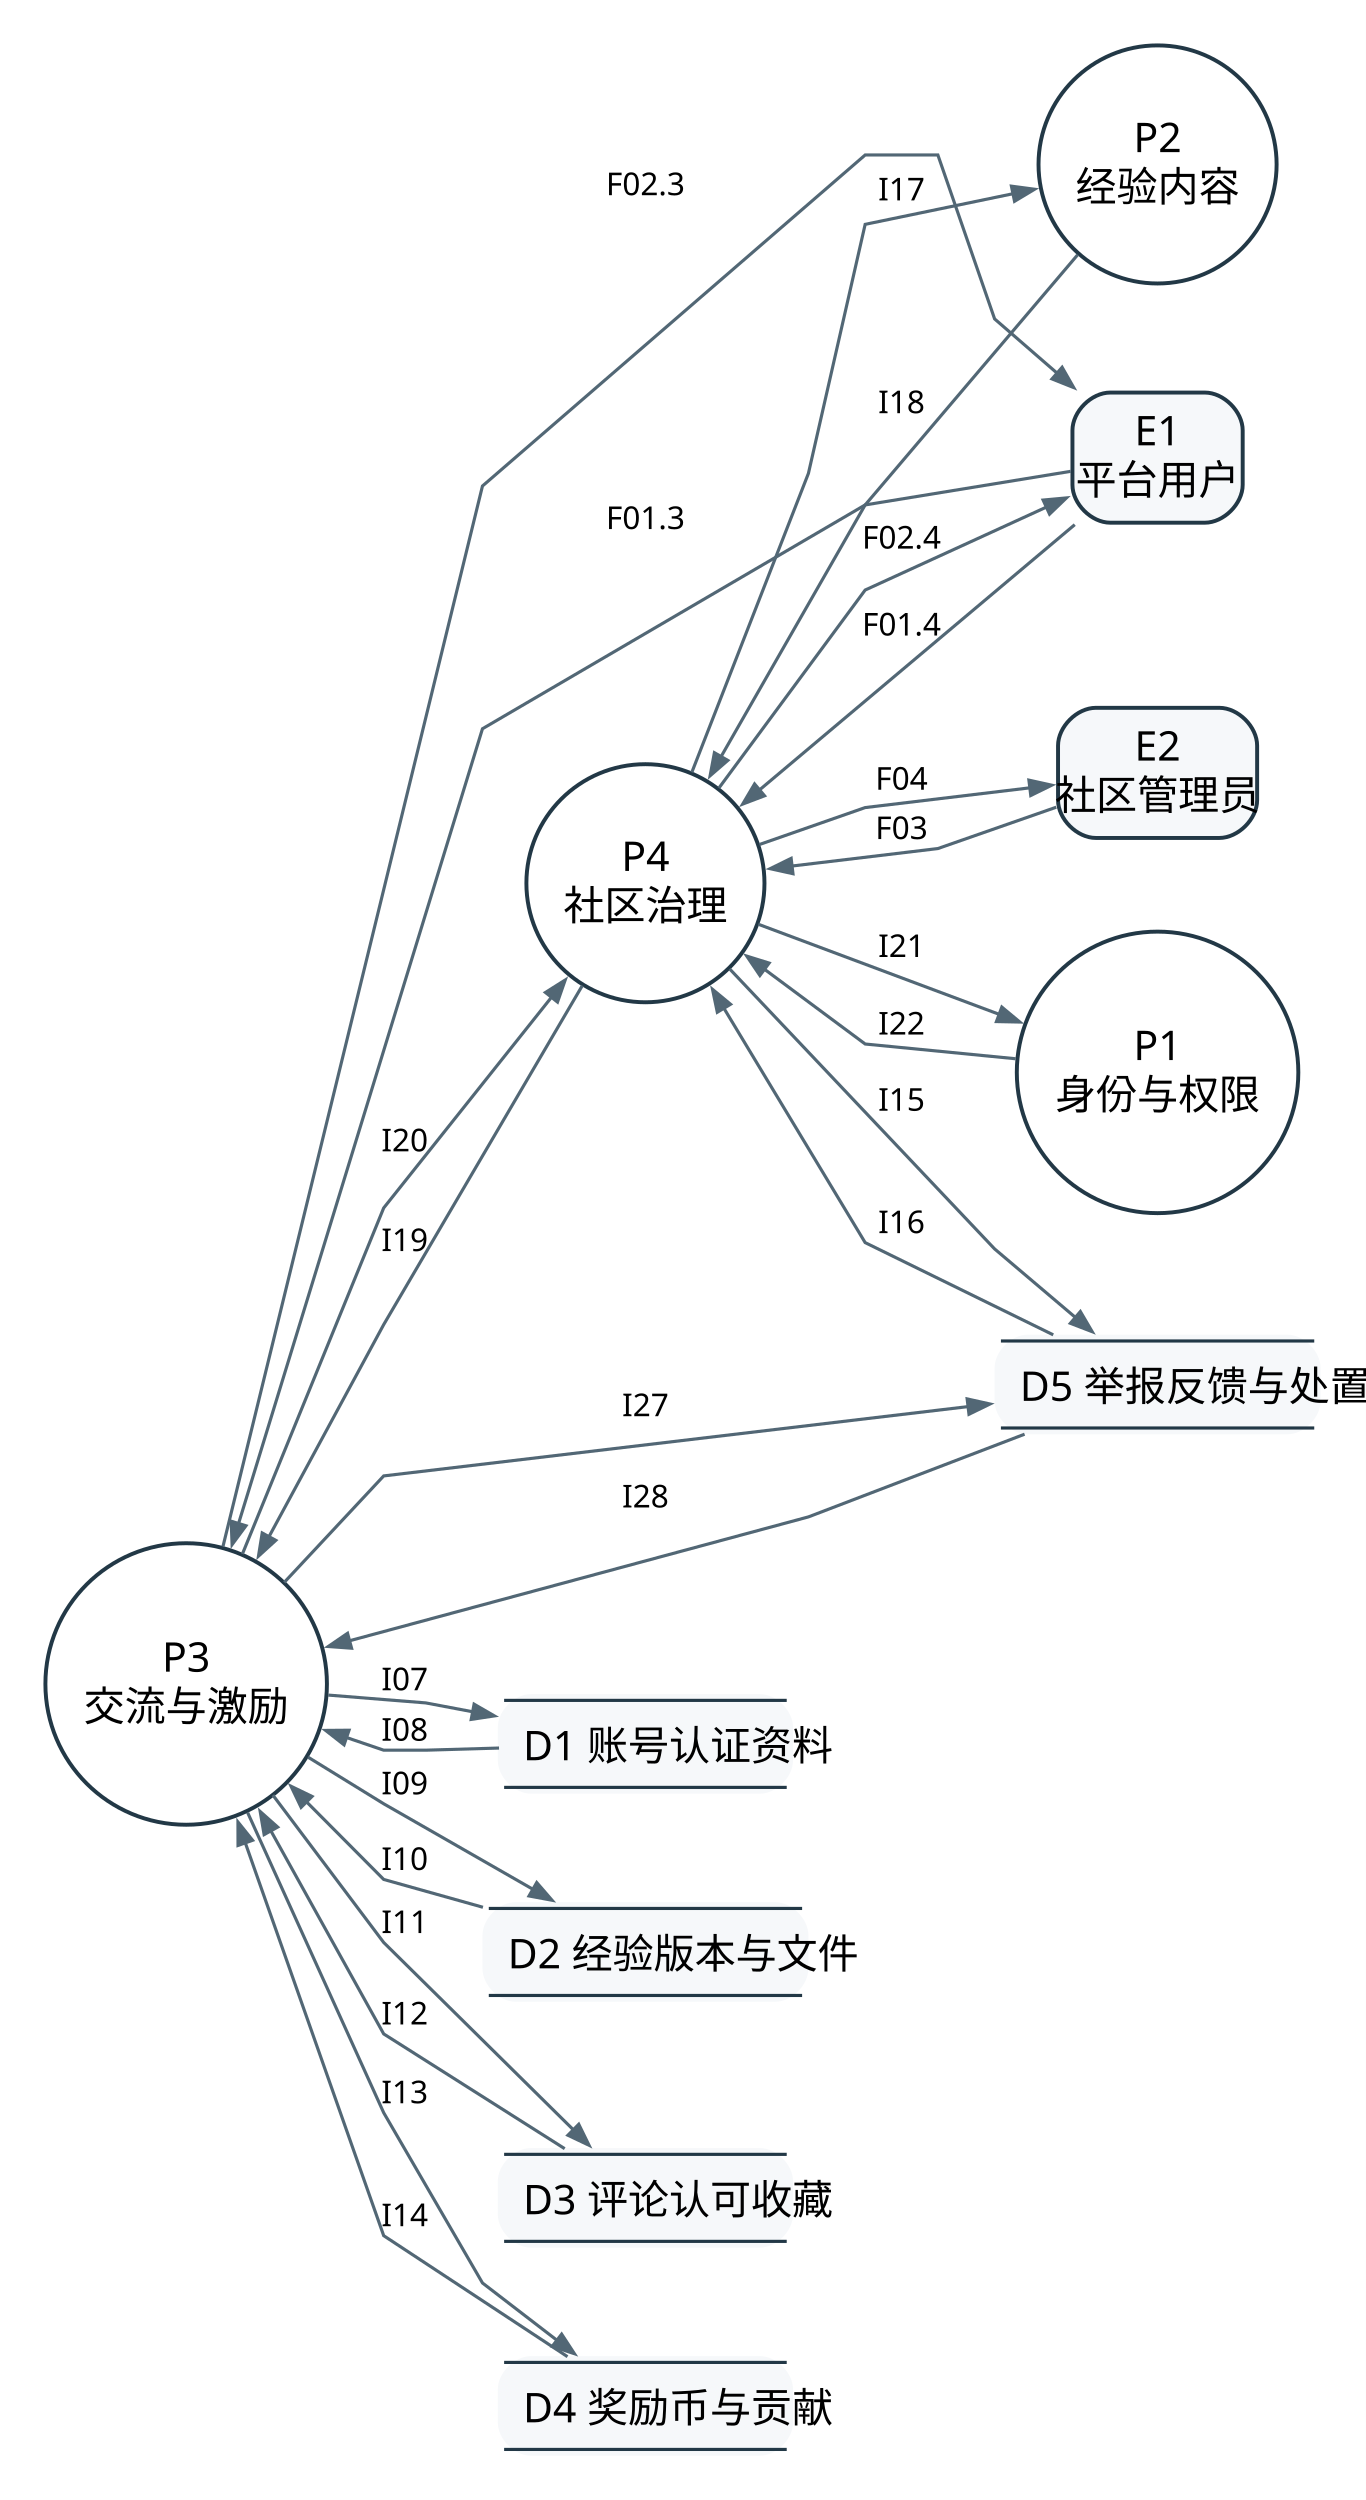
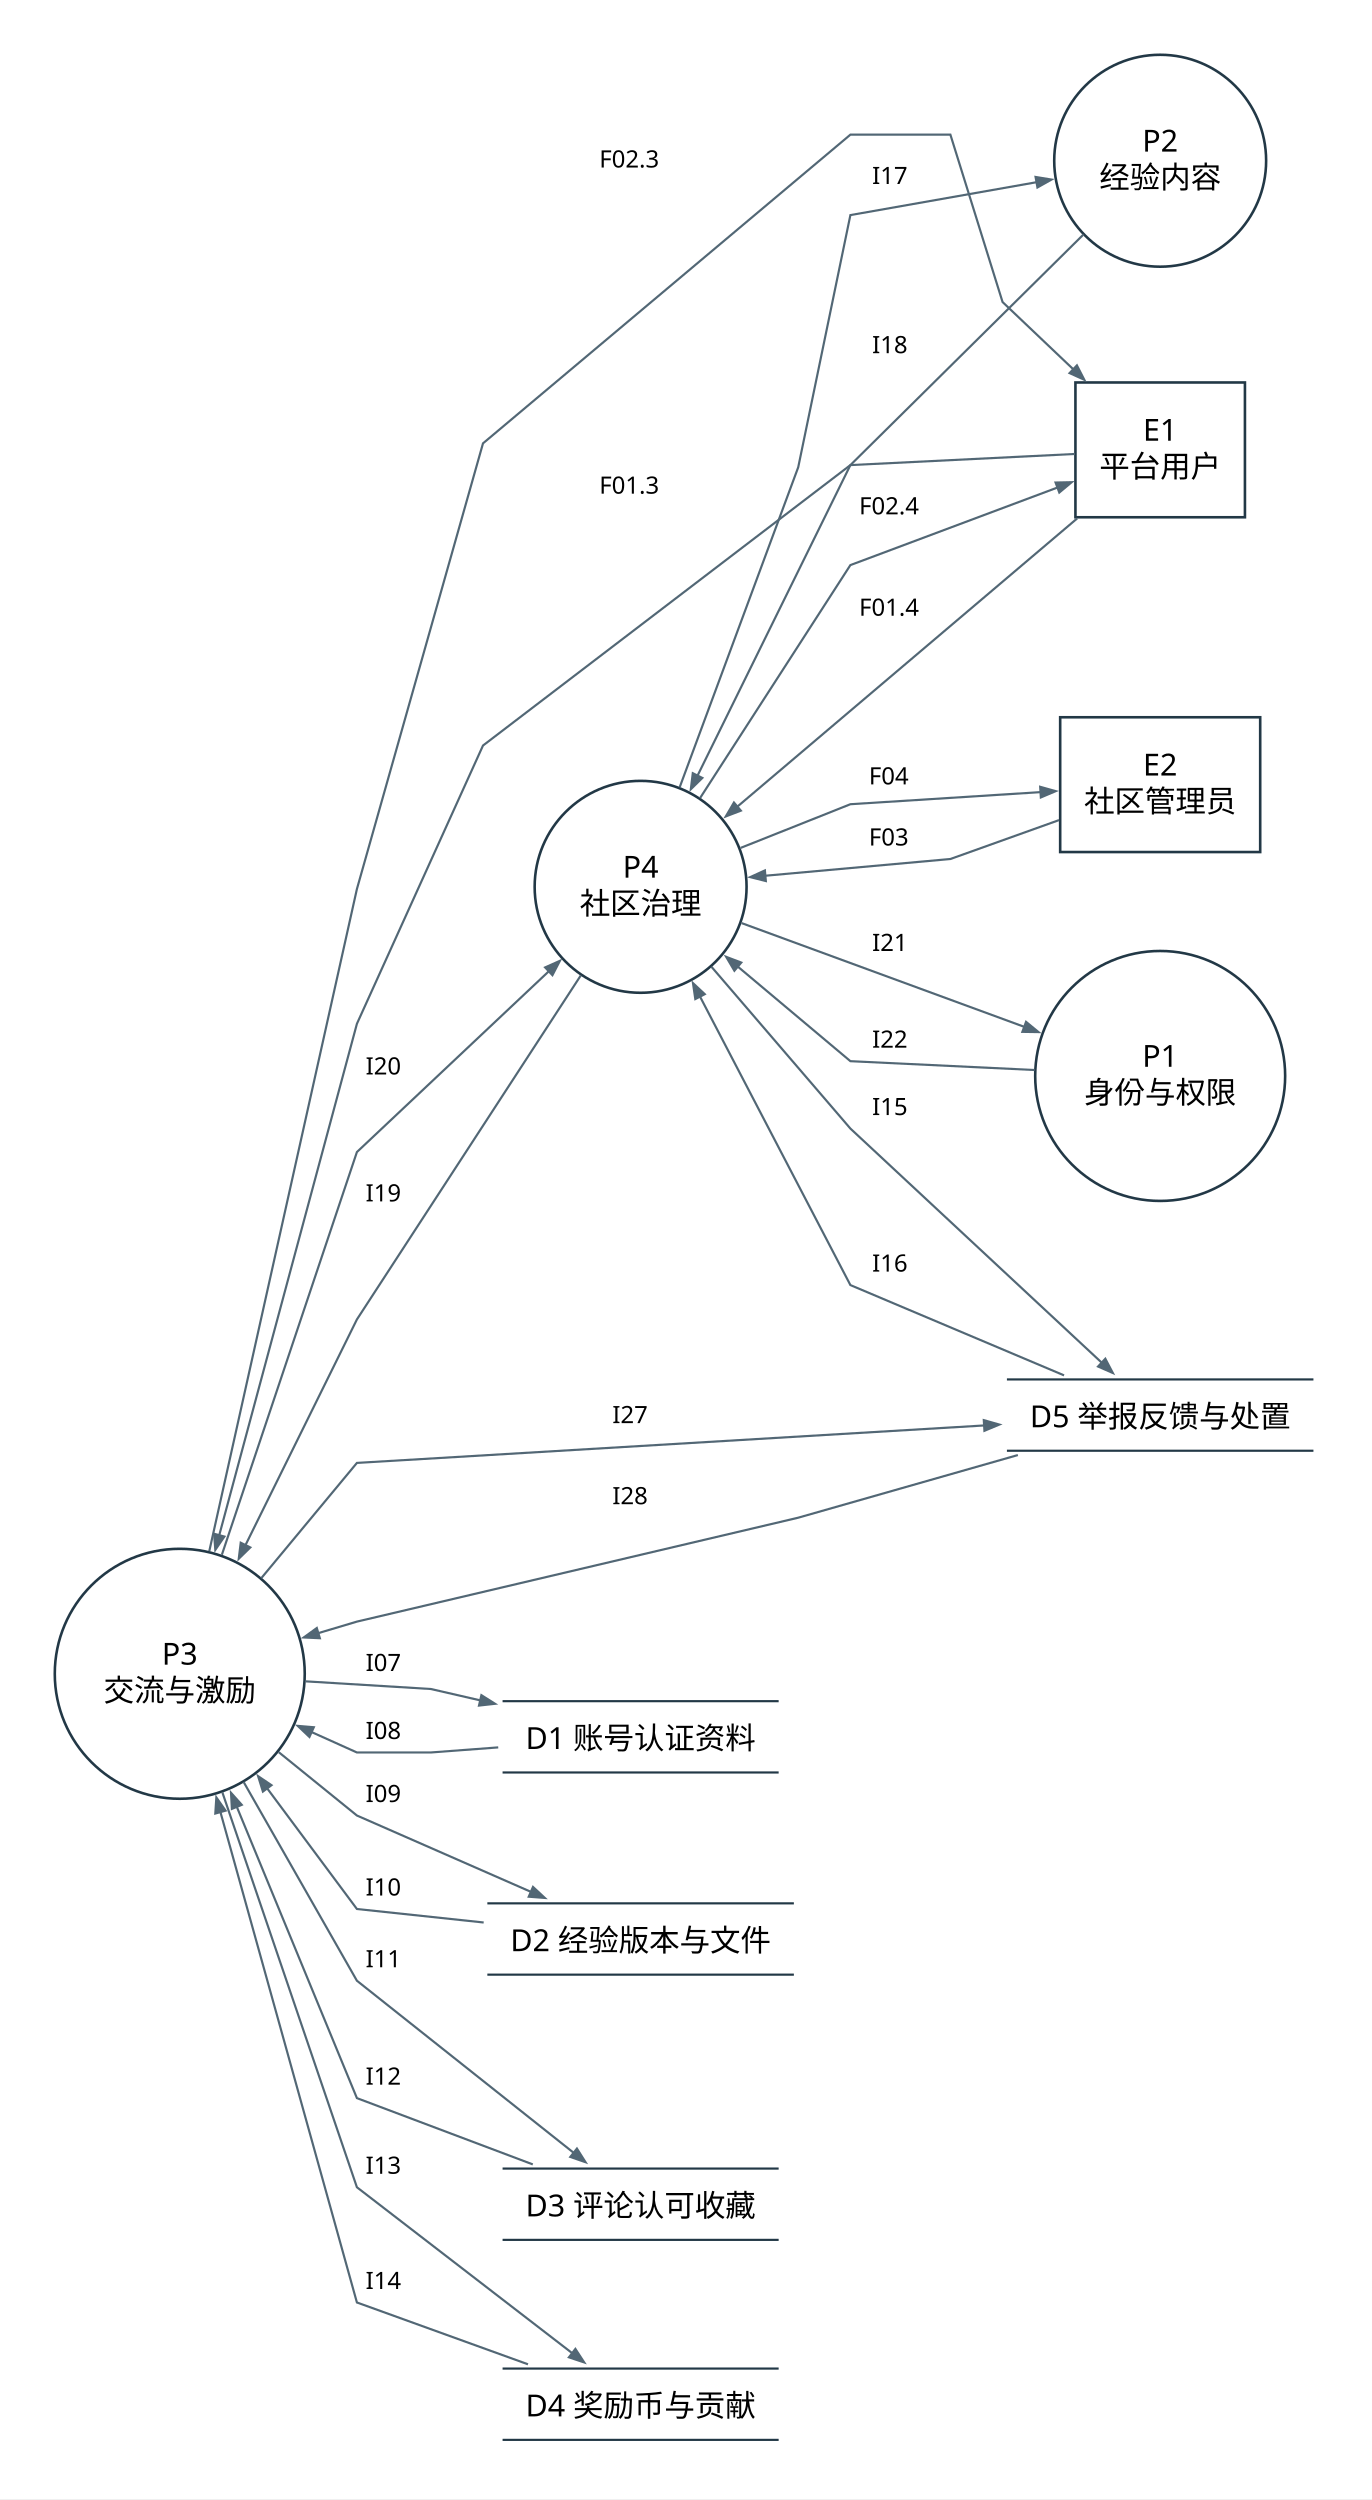
- <svg xmlns="http://www.w3.org/2000/svg" width="433pt" height="793pt" viewBox="0.00 0.00 433.00 793.00">
-   <g id="graph0" class="graph" transform="scale(1 1) rotate(0) translate(14.4 778.96)">
-     <polygon fill="white" stroke="none" points="-14.4,14.4 -14.4,-778.96 418.88,-778.96 418.88,14.4 -14.4,14.4" />
+ <svg xmlns="http://www.w3.org/2000/svg" width="631pt" height="1150pt" viewBox="0.00 0.00 631.00 1150.00">
+   <g id="graph0" class="graph" transform="scale(1 1) rotate(0) translate(25.2 1124.34)">
+     <polygon fill="white" stroke="none" points="-25.2,25.2 -25.2,-1124.34 606.18,-1124.34 606.18,25.2 -25.2,25.2" />
    <g id="node1" class="node">
-       <ellipse fill="white" stroke="#223846" stroke-width="1.25" cx="44.65" cy="-244.8" rx="44.65" ry="44.65" />
-       <text xml:space="preserve" text-anchor="middle" x="44.65" y="-248.7" font-family="Microsoft YaHei" font-size="13.00">P3</text>
-       <text xml:space="preserve" text-anchor="middle" x="44.65" y="-233.1" font-family="Microsoft YaHei" font-size="13.00">交流与激励</text>
+       <ellipse fill="white" stroke="#223846" stroke-width="1.2" cx="57.49" cy="-354.4" rx="57.49" ry="57.49" />
+       <text xml:space="preserve" text-anchor="middle" x="57.49" y="-358.6" font-family="Microsoft YaHei" font-size="14.00">P3</text>
+       <text xml:space="preserve" text-anchor="middle" x="57.49" y="-341.8" font-family="Microsoft YaHei" font-size="14.00">交流与激励</text>
    </g>
    <g id="node2" class="node">
-       <ellipse fill="white" stroke="#223846" stroke-width="1.25" cx="190.33" cy="-498.8" rx="37.76" ry="37.76" />
-       <text xml:space="preserve" text-anchor="middle" x="190.33" y="-502.7" font-family="Microsoft YaHei" font-size="13.00">P4</text>
-       <text xml:space="preserve" text-anchor="middle" x="190.33" y="-487.1" font-family="Microsoft YaHei" font-size="13.00">社区治理</text>
+       <ellipse fill="white" stroke="#223846" stroke-width="1.2" cx="269.48" cy="-716.4" rx="48.74" ry="48.74" />
+       <text xml:space="preserve" text-anchor="middle" x="269.48" y="-720.6" font-family="Microsoft YaHei" font-size="14.00">P4</text>
+       <text xml:space="preserve" text-anchor="middle" x="269.48" y="-703.8" font-family="Microsoft YaHei" font-size="14.00">社区治理</text>
    </g>
    <g id="edge20" class="edge">
-       <path fill="none" stroke="#526775" d="M62.5,-286.06C80.76,-330.77 107.31,-395.8 107.31,-395.8 107.31,-395.8 136.94,-433.01 160.58,-462.7" />
-       <polygon fill="#526775" stroke="#526775" points="158.61,-464.15 164.88,-468.1 162.44,-461.1 158.61,-464.15" />
-       <text xml:space="preserve" text-anchor="middle" x="113.97" y="-413.75" font-family="Microsoft YaHei" font-size="10.00">I20</text>
+       <path fill="none" stroke="#526775" d="M76.86,-409.16C100.61,-479.99 138.98,-594.4 138.98,-594.4 138.98,-594.4 189.53,-642.02 227.47,-677.76" />
+       <polygon fill="#526775" stroke="#526775" points="225.56,-679.33 232.34,-682.35 228.92,-675.76 225.56,-679.33" />
+       <text xml:space="preserve" text-anchor="start" x="142.98" y="-630.08" font-family="Microsoft YaHei" font-size="11.00">I20</text>
    </g>
    <g id="node3" class="node">
-       <path fill="#f6f8fa" stroke="#223846" stroke-width="1.25" d="M367.78,-654.44C367.78,-654.44 337.78,-654.44 337.78,-654.44 331.78,-654.44 325.78,-648.44 325.78,-642.44 325.78,-642.44 325.78,-625.16 325.78,-625.16 325.78,-619.16 331.78,-613.16 337.78,-613.16 337.78,-613.16 367.78,-613.16 367.78,-613.16 373.78,-613.16 379.78,-619.16 379.78,-625.16 379.78,-625.16 379.78,-642.44 379.78,-642.44 379.78,-648.44 373.78,-654.44 367.78,-654.44" />
-       <text xml:space="preserve" text-anchor="middle" x="352.78" y="-637.7" font-family="Microsoft YaHei" font-size="13.00">E1</text>
-       <text xml:space="preserve" text-anchor="middle" x="352.78" y="-622.1" font-family="Microsoft YaHei" font-size="13.00">平台用户</text>
+       <polygon fill="white" stroke="#223846" stroke-width="1.2" points="547.47,-948.4 469.5,-948.4 469.5,-886.4 547.47,-886.4 547.47,-948.4" />
+       <text xml:space="preserve" text-anchor="middle" x="508.48" y="-921.6" font-family="Microsoft YaHei" font-size="14.00">E1</text>
+       <text xml:space="preserve" text-anchor="middle" x="508.48" y="-904.8" font-family="Microsoft YaHei" font-size="14.00">平台用户</text>
    </g>
    <g id="edge2" class="edge">
-       <path fill="none" stroke="#526775" d="M56.32,-288.39C80.74,-388.2 138.64,-624.8 138.64,-624.8 138.64,-624.8 260.03,-729.8 260.03,-729.8 260.03,-729.8 283.09,-729.8 283.09,-729.8 283.09,-729.8 301.09,-677.8 301.09,-677.8 301.09,-677.8 310.36,-669.75 320.98,-660.53" />
-       <polygon fill="#526775" stroke="#526775" points="322.5,-662.46 326.18,-656.02 319.29,-658.76 322.5,-662.46" />
-       <text xml:space="preserve" text-anchor="middle" x="190.33" y="-717.05" font-family="Microsoft YaHei" font-size="10.00">F02.3</text>
+       <path fill="none" stroke="#526775" d="M71.07,-410.81C93.71,-512.34 138.98,-715.4 138.98,-715.4 138.98,-715.4 196.98,-920.4 196.98,-920.4 196.98,-920.4 365.98,-1062.4 365.98,-1062.4 365.98,-1062.4 411.98,-1062.4 411.98,-1062.4 411.98,-1062.4 435.98,-985.4 435.98,-985.4 435.98,-985.4 452.03,-970.14 468.93,-954.07" />
+       <polygon fill="#526775" stroke="#526775" points="470.18,-956.26 473.57,-949.66 466.81,-952.71 470.18,-956.26" />
+       <text xml:space="preserve" text-anchor="start" x="250.48" y="-1047.29" font-family="Microsoft YaHei" font-size="11.00">F02.3</text>
    </g>
    <g id="node5" class="node">
-       <path fill="#f6f8fa" stroke="none" stroke-width="1.25" d="M226.62,-241.6C226.62,-241.6 154.05,-241.6 154.05,-241.6 148.78,-241.6 143.51,-236.33 143.51,-231.07 143.51,-231.07 143.51,-220.53 143.51,-220.53 143.51,-215.27 148.78,-210 154.05,-210 154.05,-210 226.62,-210 226.62,-210 231.88,-210 237.15,-215.27 237.15,-220.53 237.15,-220.53 237.15,-231.07 237.15,-231.07 237.15,-236.33 231.88,-241.6 226.62,-241.6" />
-       <polyline fill="none" stroke="#223846" points="145.51,-212 235.15,-212" />
-       <polyline fill="none" stroke="#223846" points="235.15,-239.6 145.51,-239.6" />
-       <text xml:space="preserve" text-anchor="start" x="151.51" y="-220.6" font-family="Microsoft YaHei" font-size="13.00">D1 账号认证资料</text>
+       <polygon fill="white" stroke="none" stroke-width="1.2" points="334.98,-343.8 203.98,-343.8 203.98,-307 334.98,-307 334.98,-343.8" />
+       <polyline fill="none" stroke="#223846" points="205.982,-309 332.978,-309" />
+       <polyline fill="none" stroke="#223846" points="205.982,-341.8 332.978,-341.8" />
+       <text xml:space="preserve" text-anchor="middle" x="269.48" y="-319.8" font-family="Microsoft YaHei" font-size="14.00">D1 账号认证资料</text>
    </g>
    <g id="edge7" class="edge">
-       <path fill="none" stroke="#526775" d="M89.71,-241.28C106.03,-239.97 120.64,-238.8 120.64,-238.8 120.64,-238.8 126.91,-237.61 135.66,-235.96" />
-       <polygon fill="#526775" stroke="#526775" points="135.98,-238.39 142.41,-234.68 135.07,-233.57 135.98,-238.39" />
-       <text xml:space="preserve" text-anchor="middle" x="113.97" y="-242.81" font-family="Microsoft YaHei" font-size="10.00">I07</text>
+       <path fill="none" stroke="#526775" d="M115.4,-350.92C144.14,-349.16 172.98,-347.4 172.98,-347.4 172.98,-347.4 182.66,-345.17 195.86,-342.13" />
+       <polygon fill="#526775" stroke="#526775" points="196.24,-344.56 202.52,-340.6 195.14,-339.78 196.24,-344.56" />
+       <text xml:space="preserve" text-anchor="start" x="142.98" y="-355.67" font-family="Microsoft YaHei" font-size="11.00">I07</text>
    </g>
    <g id="node6" class="node">
-       <path fill="#f6f8fa" stroke="none" stroke-width="1.25" d="M231.49,-175.6C231.49,-175.6 149.17,-175.6 149.17,-175.6 143.9,-175.6 138.64,-170.33 138.64,-165.07 138.64,-165.07 138.64,-154.53 138.64,-154.53 138.64,-149.27 143.9,-144 149.17,-144 149.17,-144 231.49,-144 231.49,-144 236.76,-144 242.03,-149.27 242.03,-154.53 242.03,-154.53 242.03,-165.07 242.03,-165.07 242.03,-170.33 236.76,-175.6 231.49,-175.6" />
-       <polyline fill="none" stroke="#223846" points="140.64,-146 240.03,-146" />
-       <polyline fill="none" stroke="#223846" points="240.03,-173.6 140.64,-173.6" />
-       <text xml:space="preserve" text-anchor="start" x="146.64" y="-154.6" font-family="Microsoft YaHei" font-size="13.00">D2 经验版本与文件</text>
+       <polygon fill="white" stroke="none" stroke-width="1.2" points="341.98,-250.8 196.98,-250.8 196.98,-214 341.98,-214 341.98,-250.8" />
+       <polyline fill="none" stroke="#223846" points="198.98,-216 339.98,-216" />
+       <polyline fill="none" stroke="#223846" points="198.98,-248.8 339.98,-248.8" />
+       <text xml:space="preserve" text-anchor="middle" x="269.48" y="-226.8" font-family="Microsoft YaHei" font-size="14.00">D2 经验版本与文件</text>
    </g>
    <g id="edge9" class="edge">
-       <path fill="none" stroke="#526775" d="M83.29,-221.6C96.13,-213.69 107.31,-206.8 107.31,-206.8 107.31,-206.8 132.43,-192.41 154.86,-179.55" />
-       <polygon fill="#526775" stroke="#526775" points="155.85,-181.81 160.71,-176.2 153.41,-177.56 155.85,-181.81" />
-       <text xml:space="preserve" text-anchor="middle" x="113.97" y="-209.8" font-family="Microsoft YaHei" font-size="10.00">I09</text>
+       <path fill="none" stroke="#526775" d="M102.98,-318.37C121.59,-303.29 138.98,-289.2 138.98,-289.2 138.98,-289.2 182.53,-270.1 219.11,-254.05" />
+       <polygon fill="#526775" stroke="#526775" points="219.98,-256.35 225.41,-251.29 218.02,-251.86 219.98,-256.35" />
+       <text xml:space="preserve" text-anchor="start" x="142.98" y="-295.4" font-family="Microsoft YaHei" font-size="11.00">I09</text>
    </g>
    <g id="node7" class="node">
-       <path fill="#f6f8fa" stroke="none" stroke-width="1.25" d="M226.62,-97.6C226.62,-97.6 154.05,-97.6 154.05,-97.6 148.78,-97.6 143.51,-92.33 143.51,-87.07 143.51,-87.07 143.51,-76.53 143.51,-76.53 143.51,-71.27 148.78,-66 154.05,-66 154.05,-66 226.62,-66 226.62,-66 231.88,-66 237.15,-71.27 237.15,-76.53 237.15,-76.53 237.15,-87.07 237.15,-87.07 237.15,-92.33 231.88,-97.6 226.62,-97.6" />
-       <polyline fill="none" stroke="#223846" points="145.51,-68 235.15,-68" />
-       <polyline fill="none" stroke="#223846" points="235.15,-95.6 145.51,-95.6" />
-       <text xml:space="preserve" text-anchor="start" x="151.51" y="-76.6" font-family="Microsoft YaHei" font-size="13.00">D3 评论认可收藏</text>
+       <polygon fill="white" stroke="none" stroke-width="1.2" points="334.98,-128.8 203.98,-128.8 203.98,-92 334.98,-92 334.98,-128.8" />
+       <polyline fill="none" stroke="#223846" points="205.982,-94 332.978,-94" />
+       <polyline fill="none" stroke="#223846" points="205.982,-126.8 332.978,-126.8" />
+       <text xml:space="preserve" text-anchor="middle" x="269.48" y="-104.8" font-family="Microsoft YaHei" font-size="14.00">D3 评论认可收藏</text>
    </g>
    <g id="edge11" class="edge">
-       <path fill="none" stroke="#526775" d="M72.16,-209.55C88.87,-187.32 107.31,-162.8 107.31,-162.8 107.31,-162.8 143.32,-127.24 167.62,-103.24" />
-       <polygon fill="#526775" stroke="#526775" points="169.18,-105.14 172.44,-98.48 165.74,-101.66 169.18,-105.14" />
-       <text xml:space="preserve" text-anchor="middle" x="113.97" y="-165.8" font-family="Microsoft YaHei" font-size="10.00">I11</text>
+       <path fill="none" stroke="#526775" d="M86.87,-304.62C110.04,-263.97 138.98,-213.2 138.98,-213.2 138.98,-213.2 200.73,-164.18 238.95,-133.84" />
+       <polygon fill="#526775" stroke="#526775" points="240.19,-135.99 244.15,-129.72 237.14,-132.15 240.19,-135.99" />
+       <text xml:space="preserve" text-anchor="start" x="142.98" y="-219.4" font-family="Microsoft YaHei" font-size="11.00">I11</text>
    </g>
    <g id="node8" class="node">
-       <path fill="#f6f8fa" stroke="none" stroke-width="1.25" d="M226.62,-31.6C226.62,-31.6 154.05,-31.6 154.05,-31.6 148.78,-31.6 143.51,-26.33 143.51,-21.07 143.51,-21.07 143.51,-10.53 143.51,-10.53 143.51,-5.27 148.78,0 154.05,0 154.05,0 226.62,0 226.62,0 231.88,0 237.15,-5.27 237.15,-10.53 237.15,-10.53 237.15,-21.07 237.15,-21.07 237.15,-26.33 231.88,-31.6 226.62,-31.6" />
-       <polyline fill="none" stroke="#223846" points="145.51,-2 235.15,-2" />
-       <polyline fill="none" stroke="#223846" points="235.15,-29.6 145.51,-29.6" />
-       <text xml:space="preserve" text-anchor="start" x="151.51" y="-10.6" font-family="Microsoft YaHei" font-size="13.00">D4 奖励币与贡献</text>
+       <polygon fill="white" stroke="none" stroke-width="1.2" points="334.98,-36.8 203.98,-36.8 203.98,0 334.98,0 334.98,-36.8" />
+       <polyline fill="none" stroke="#223846" points="205.982,-2 332.978,-2" />
+       <polyline fill="none" stroke="#223846" points="205.982,-34.8 332.978,-34.8" />
+       <text xml:space="preserve" text-anchor="middle" x="269.48" y="-12.8" font-family="Microsoft YaHei" font-size="14.00">D4 奖励币与贡献</text>
    </g>
    <g id="edge13" class="edge">
-       <path fill="none" stroke="#526775" d="M64.15,-204C82.31,-163.94 107.31,-108.8 107.31,-108.8 107.31,-108.8 138.64,-54.8 138.64,-54.8 138.64,-54.8 150.22,-45.89 162.31,-36.59" />
-       <polygon fill="#526775" stroke="#526775" points="163.75,-38.57 167.81,-32.36 160.76,-34.69 163.75,-38.57" />
-       <text xml:space="preserve" text-anchor="middle" x="113.97" y="-111.8" font-family="Microsoft YaHei" font-size="10.00">I13</text>
+       <path fill="none" stroke="#526775" d="M77.06,-299.91C100.83,-230.16 138.98,-118.2 138.98,-118.2 138.98,-118.2 200.07,-71.12 238.34,-41.63" />
+       <polygon fill="#526775" stroke="#526775" points="239.48,-43.84 243.53,-37.63 236.49,-39.96 239.48,-43.84" />
+       <text xml:space="preserve" text-anchor="start" x="142.98" y="-124.4" font-family="Microsoft YaHei" font-size="11.00">I13</text>
    </g>
    <g id="node9" class="node">
-       <path fill="#f6f8fa" stroke="none" stroke-width="1.25" d="M393.94,-355.6C393.94,-355.6 311.62,-355.6 311.62,-355.6 306.35,-355.6 301.09,-350.33 301.09,-345.07 301.09,-345.07 301.09,-334.53 301.09,-334.53 301.09,-329.27 306.35,-324 311.62,-324 311.62,-324 393.94,-324 393.94,-324 399.21,-324 404.48,-329.27 404.48,-334.53 404.48,-334.53 404.48,-345.07 404.48,-345.07 404.48,-350.33 399.21,-355.6 393.94,-355.6" />
-       <polyline fill="none" stroke="#223846" points="303.09,-326 402.48,-326" />
-       <polyline fill="none" stroke="#223846" points="402.48,-353.6 303.09,-353.6" />
-       <text xml:space="preserve" text-anchor="start" x="309.09" y="-334.6" font-family="Microsoft YaHei" font-size="13.00">D5 举报反馈与处置</text>
+       <polygon fill="white" stroke="none" stroke-width="1.2" points="580.98,-491.8 435.98,-491.8 435.98,-455 580.98,-455 580.98,-491.8" />
+       <polyline fill="none" stroke="#223846" points="437.98,-457 578.98,-457" />
+       <polyline fill="none" stroke="#223846" points="437.98,-489.8 578.98,-489.8" />
+       <text xml:space="preserve" text-anchor="middle" x="508.48" y="-467.8" font-family="Microsoft YaHei" font-size="14.00">D5 举报反馈与处置</text>
    </g>
    <g id="edge23" class="edge">
-       <path fill="none" stroke="#526775" d="M75.76,-277.03C91.41,-293.78 107.31,-310.8 107.31,-310.8 107.31,-310.8 220.62,-324.24 292.95,-332.82" />
-       <polygon fill="#526775" stroke="#526775" points="292.38,-335.22 299.62,-333.61 292.96,-330.36 292.38,-335.22" />
-       <text xml:space="preserve" text-anchor="middle" x="190.33" y="-329.75" font-family="Microsoft YaHei" font-size="10.00">I27</text>
+       <path fill="none" stroke="#526775" d="M94.97,-398.36C116.27,-424.02 138.98,-451.4 138.98,-451.4 138.98,-451.4 319.32,-462.17 427.68,-468.64" />
+       <polygon fill="#526775" stroke="#526775" points="427.35,-471.07 434.49,-469.04 427.64,-466.18 427.35,-471.07" />
+       <text xml:space="preserve" text-anchor="start" x="256.48" y="-469.7" font-family="Microsoft YaHei" font-size="11.00">I27</text>
    </g>
    <g id="edge19" class="edge">
-       <path fill="none" stroke="#526775" d="M170.31,-466.33C146.08,-424.97 107.31,-358.8 107.31,-358.8 107.31,-358.8 87.94,-322.98 70.91,-291.5" />
-       <polygon fill="#526775" stroke="#526775" points="73.08,-290.36 67.59,-285.36 68.77,-292.69 73.08,-290.36" />
-       <text xml:space="preserve" text-anchor="middle" x="113.97" y="-382.12" font-family="Microsoft YaHei" font-size="10.00">I19</text>
+       <path fill="none" stroke="#526775" d="M241.97,-675.65C204.08,-617.43 138.98,-517.4 138.98,-517.4 138.98,-517.4 110.65,-460.03 87.61,-413.36" />
+       <polygon fill="#526775" stroke="#526775" points="89.93,-412.52 84.63,-407.33 85.53,-414.69 89.93,-412.52" />
+       <text xml:space="preserve" text-anchor="start" x="142.98" y="-571.69" font-family="Microsoft YaHei" font-size="11.00">I19</text>
    </g>
    <g id="edge4" class="edge">
-       <path fill="none" stroke="#526775" d="M213.63,-528.99C233.69,-556.15 260.03,-591.8 260.03,-591.8 260.03,-591.8 291.6,-606.25 317.71,-618.2" />
-       <polygon fill="#526775" stroke="#526775" points="316.48,-620.34 323.87,-621.02 318.52,-615.88 316.48,-620.34" />
-       <text xml:space="preserve" text-anchor="middle" x="271.56" y="-604.95" font-family="Microsoft YaHei" font-size="10.00">F02.4</text>
+       <path fill="none" stroke="#526775" d="M296.83,-757.23C325.1,-801.04 365.98,-864.4 365.98,-864.4 365.98,-864.4 420.09,-884.66 461.38,-900.13" />
+       <polygon fill="#526775" stroke="#526775" points="460.36,-902.37 467.77,-902.53 462.08,-897.78 460.36,-902.37" />
+       <text xml:space="preserve" text-anchor="start" x="369.98" y="-887.74" font-family="Microsoft YaHei" font-size="11.00">F02.4</text>
    </g>
    <g id="node4" class="node">
-       <path fill="#f6f8fa" stroke="#223846" stroke-width="1.25" d="M372.36,-554.44C372.36,-554.44 333.21,-554.44 333.21,-554.44 327.21,-554.44 321.21,-548.44 321.21,-542.44 321.21,-542.44 321.21,-525.16 321.21,-525.16 321.21,-519.16 327.21,-513.16 333.21,-513.16 333.21,-513.16 372.36,-513.16 372.36,-513.16 378.36,-513.16 384.36,-519.16 384.36,-525.16 384.36,-525.16 384.36,-542.44 384.36,-542.44 384.36,-548.44 378.36,-554.44 372.36,-554.44" />
-       <text xml:space="preserve" text-anchor="middle" x="352.78" y="-537.7" font-family="Microsoft YaHei" font-size="13.00">E2</text>
-       <text xml:space="preserve" text-anchor="middle" x="352.78" y="-522.1" font-family="Microsoft YaHei" font-size="13.00">社区管理员</text>
+       <polygon fill="white" stroke="#223846" stroke-width="1.2" points="554.49,-794.4 462.48,-794.4 462.48,-732.4 554.49,-732.4 554.49,-794.4" />
+       <text xml:space="preserve" text-anchor="middle" x="508.48" y="-767.6" font-family="Microsoft YaHei" font-size="14.00">E2</text>
+       <text xml:space="preserve" text-anchor="middle" x="508.48" y="-750.8" font-family="Microsoft YaHei" font-size="14.00">社区管理员</text>
    </g>
    <g id="edge6" class="edge">
-       <path fill="none" stroke="#526775" d="M226.48,-511.08C243.38,-516.99 260.03,-522.8 260.03,-522.8 260.03,-522.8 287.53,-526.1 312.42,-529.08" />
-       <polygon fill="#526775" stroke="#526775" points="311.97,-531.5 319.21,-529.9 312.56,-526.63 311.97,-531.5" />
-       <text xml:space="preserve" text-anchor="middle" x="271.56" y="-528.46" font-family="Microsoft YaHei" font-size="10.00">F04</text>
+       <path fill="none" stroke="#526775" d="M315.44,-734.29C340.21,-744.14 365.98,-754.4 365.98,-754.4 365.98,-754.4 413.56,-757.43 453.54,-759.97" />
+       <polygon fill="#526775" stroke="#526775" points="453.28,-762.41 460.42,-760.41 453.59,-757.52 453.28,-762.41" />
+       <text xml:space="preserve" text-anchor="start" x="374.48" y="-763.51" font-family="Microsoft YaHei" font-size="11.00">F04</text>
    </g>
    <g id="edge15" class="edge">
-       <path fill="none" stroke="#526775" d="M217.06,-471.6C249.51,-437.32 301.09,-382.8 301.09,-382.8 301.09,-382.8 314.11,-371.75 326.96,-360.86" />
-       <polygon fill="#526775" stroke="#526775" points="328.29,-362.94 332.04,-356.55 325.12,-359.21 328.29,-362.94" />
-       <text xml:space="preserve" text-anchor="middle" x="271.56" y="-426.63" font-family="Microsoft YaHei" font-size="10.00">I15</text>
+       <path fill="none" stroke="#526775" d="M302.02,-679.68C329.84,-647.29 365.98,-605.2 365.98,-605.2 365.98,-605.2 441.03,-535.3 481.81,-497.31" />
+       <polygon fill="#526775" stroke="#526775" points="483.25,-499.32 486.7,-492.76 479.91,-495.74 483.25,-499.32" />
+       <text xml:space="preserve" text-anchor="start" x="375.98" y="-611.4" font-family="Microsoft YaHei" font-size="11.00">I15</text>
    </g>
    <g id="node10" class="node">
-       <ellipse fill="white" stroke="#223846" stroke-width="1.25" cx="352.78" cy="-438.8" rx="44.65" ry="44.65" />
-       <text xml:space="preserve" text-anchor="middle" x="352.78" y="-442.7" font-family="Microsoft YaHei" font-size="13.00">P1</text>
-       <text xml:space="preserve" text-anchor="middle" x="352.78" y="-427.1" font-family="Microsoft YaHei" font-size="13.00">身份与权限</text>
+       <ellipse fill="white" stroke="#223846" stroke-width="1.2" cx="508.48" cy="-629.4" rx="57.49" ry="57.49" />
+       <text xml:space="preserve" text-anchor="middle" x="508.48" y="-633.6" font-family="Microsoft YaHei" font-size="14.00">P1</text>
+       <text xml:space="preserve" text-anchor="middle" x="508.48" y="-616.8" font-family="Microsoft YaHei" font-size="14.00">身份与权限</text>
    </g>
    <g id="edge21" class="edge">
-       <path fill="none" stroke="#526775" d="M226.15,-485.78C248.52,-477.41 277.92,-466.42 302.65,-457.17" />
-       <polygon fill="#526775" stroke="#526775" points="303.38,-459.51 309.08,-454.77 301.67,-454.92 303.38,-459.51" />
-       <text xml:space="preserve" text-anchor="middle" x="271.56" y="-475.39" font-family="Microsoft YaHei" font-size="10.00">I21</text>
+       <path fill="none" stroke="#526775" d="M315.9,-699.73C352.82,-686.18 405.27,-666.92 445.96,-651.99" />
+       <polygon fill="#526775" stroke="#526775" points="446.78,-654.29 452.51,-649.58 445.09,-649.69 446.78,-654.29" />
+       <text xml:space="preserve" text-anchor="start" x="375.98" y="-686.89" font-family="Microsoft YaHei" font-size="11.00">I21</text>
    </g>
    <g id="node11" class="node">
-       <ellipse fill="white" stroke="#223846" stroke-width="1.25" cx="352.78" cy="-726.8" rx="37.76" ry="37.76" />
-       <text xml:space="preserve" text-anchor="middle" x="352.78" y="-730.7" font-family="Microsoft YaHei" font-size="13.00">P2</text>
-       <text xml:space="preserve" text-anchor="middle" x="352.78" y="-715.1" font-family="Microsoft YaHei" font-size="13.00">经验内容</text>
+       <ellipse fill="white" stroke="#223846" stroke-width="1.2" cx="508.48" cy="-1050.4" rx="48.74" ry="48.74" />
+       <text xml:space="preserve" text-anchor="middle" x="508.48" y="-1054.6" font-family="Microsoft YaHei" font-size="14.00">P2</text>
+       <text xml:space="preserve" text-anchor="middle" x="508.48" y="-1037.8" font-family="Microsoft YaHei" font-size="14.00">经验内容</text>
    </g>
    <g id="edge17" class="edge">
-       <path fill="none" stroke="#526775" d="M205.05,-533.98C220.06,-572.48 242.03,-628.8 242.03,-628.8 242.03,-628.8 260.03,-707.8 260.03,-707.8 260.03,-707.8 283.74,-712.71 307.06,-717.54" />
-       <polygon fill="#526775" stroke="#526775" points="306.42,-719.91 313.77,-718.93 307.41,-715.11 306.42,-719.91" />
-       <text xml:space="preserve" text-anchor="middle" x="271.56" y="-715.39" font-family="Microsoft YaHei" font-size="10.00">I17</text>
+       <path fill="none" stroke="#526775" d="M287.43,-762.14C308.57,-819.21 341.98,-909.4 341.98,-909.4 341.98,-909.4 365.98,-1025.4 365.98,-1025.4 365.98,-1025.4 412.08,-1033.54 451.65,-1040.53" />
+       <polygon fill="#526775" stroke="#526775" points="451.16,-1042.94 458.48,-1041.74 452.02,-1038.11 451.16,-1042.94" />
+       <text xml:space="preserve" text-anchor="start" x="375.98" y="-1039.69" font-family="Microsoft YaHei" font-size="11.00">I17</text>
    </g>
    <g id="edge1" class="edge">
-       <path fill="none" stroke="#526775" d="M325.24,-629.46C298.14,-625.03 260.03,-618.8 260.03,-618.8 260.03,-618.8 138.64,-547.8 138.64,-547.8 138.64,-547.8 87.75,-381.96 61.26,-295.66" />
-       <polygon fill="#526775" stroke="#526775" points="63.62,-294.99 59.22,-289.02 58.93,-296.43 63.62,-294.99" />
-       <text xml:space="preserve" text-anchor="middle" x="190.33" y="-611.15" font-family="Microsoft YaHei" font-size="10.00">F01.3</text>
+       <path fill="none" stroke="#526775" d="M469.19,-915.51C427.29,-913.43 365.98,-910.4 365.98,-910.4 365.98,-910.4 196.98,-781.4 196.98,-781.4 196.98,-781.4 138.98,-653.4 138.98,-653.4 138.98,-653.4 99.24,-505.77 75.61,-417.98" />
+       <polygon fill="#526775" stroke="#526775" points="78.02,-417.52 73.84,-411.4 73.29,-418.8 78.02,-417.52" />
+       <text xml:space="preserve" text-anchor="start" x="250.48" y="-897.24" font-family="Microsoft YaHei" font-size="11.00">F01.3</text>
    </g>
    <g id="edge3" class="edge">
-       <path fill="none" stroke="#526775" d="M326.51,-612.54C299.51,-589.82 256.5,-553.63 226.27,-528.19" />
-       <polygon fill="#526775" stroke="#526775" points="228.11,-526.54 221.18,-523.91 224.95,-530.29 228.11,-526.54" />
-       <text xml:space="preserve" text-anchor="middle" x="271.56" y="-577.38" font-family="Microsoft YaHei" font-size="10.00">F01.4</text>
+       <path fill="none" stroke="#526775" d="M470.32,-885.88C427.95,-849.95 358.78,-791.28 313.95,-753.26" />
+       <polygon fill="#526775" stroke="#526775" points="315.59,-751.44 308.67,-748.79 312.42,-755.18 315.59,-751.44" />
+       <text xml:space="preserve" text-anchor="start" x="369.98" y="-841.1" font-family="Microsoft YaHei" font-size="11.00">F01.4</text>
    </g>
    <g id="edge5" class="edge">
-       <path fill="none" stroke="#526775" d="M320.65,-522.92C302.47,-516.57 283.09,-509.8 283.09,-509.8 283.09,-509.8 259.9,-507.02 236.84,-504.26" />
-       <polygon fill="#526775" stroke="#526775" points="237.13,-501.82 229.89,-503.42 236.55,-506.69 237.13,-501.82" />
-       <text xml:space="preserve" text-anchor="middle" x="271.56" y="-512.8" font-family="Microsoft YaHei" font-size="10.00">F03</text>
+       <path fill="none" stroke="#526775" d="M461.97,-747.1C437.37,-738.29 411.98,-729.2 411.98,-729.2 411.98,-729.2 366.19,-725.06 326.7,-721.49" />
+       <polygon fill="#526775" stroke="#526775" points="327.09,-719.06 319.9,-720.87 326.65,-723.94 327.09,-719.06" />
+       <text xml:space="preserve" text-anchor="start" x="374.48" y="-735.4" font-family="Microsoft YaHei" font-size="11.00">F03</text>
    </g>
    <g id="edge8" class="edge">
-       <path fill="none" stroke="#526775" d="M143.89,-224.48C131.12,-224.11 120.64,-223.8 120.64,-223.8 120.64,-223.8 107.31,-223.8 107.31,-223.8 107.31,-223.8 102.33,-225.5 95.2,-227.92" />
-       <polygon fill="#526775" stroke="#526775" points="94.73,-225.5 88.89,-230.07 96.31,-230.13 94.73,-225.5" />
-       <text xml:space="preserve" text-anchor="middle" x="113.97" y="-226.8" font-family="Microsoft YaHei" font-size="10.00">I08</text>
+       <path fill="none" stroke="#526775" d="M203.99,-320.54C186.84,-319.24 172.98,-318.2 172.98,-318.2 172.98,-318.2 138.98,-318.2 138.98,-318.2 138.98,-318.2 130.05,-322.22 118.13,-327.58" />
+       <polygon fill="#526775" stroke="#526775" points="117.14,-325.34 111.76,-330.44 119.15,-329.81 117.14,-325.34" />
+       <text xml:space="preserve" text-anchor="start" x="142.98" y="-324.4" font-family="Microsoft YaHei" font-size="11.00">I08</text>
    </g>
    <g id="edge10" class="edge">
-       <path fill="none" stroke="#526775" d="M138.79,-173.97C121.91,-178.71 107.31,-182.8 107.31,-182.8 107.31,-182.8 95.69,-194.48 82.54,-207.71" />
-       <polygon fill="#526775" stroke="#526775" points="81.11,-205.67 77.91,-212.36 84.58,-209.13 81.11,-205.67" />
-       <text xml:space="preserve" text-anchor="middle" x="113.97" y="-185.8" font-family="Microsoft YaHei" font-size="10.00">I10</text>
+       <path fill="none" stroke="#526775" d="M197.29,-239.99C167.2,-243.19 138.98,-246.2 138.98,-246.2 138.98,-246.2 118.06,-274.33 97.54,-301.91" />
+       <polygon fill="#526775" stroke="#526775" points="95.74,-300.22 93.53,-307.3 99.68,-303.15 95.74,-300.22" />
+       <text xml:space="preserve" text-anchor="start" x="142.98" y="-252.4" font-family="Microsoft YaHei" font-size="11.00">I10</text>
    </g>
    <g id="edge12" class="edge">
-       <path fill="none" stroke="#526775" d="M164.72,-97.4C140.56,-112.72 107.31,-133.8 107.31,-133.8 107.31,-133.8 88.31,-168 71.4,-198.44" />
-       <polygon fill="#526775" stroke="#526775" points="69.38,-197.03 68.13,-204.34 73.67,-199.41 69.38,-197.03" />
-       <text xml:space="preserve" text-anchor="middle" x="113.97" y="-136.8" font-family="Microsoft YaHei" font-size="10.00">I12</text>
+       <path fill="none" stroke="#526775" d="M219.89,-128.71C183.15,-142.56 138.98,-159.2 138.98,-159.2 138.98,-159.2 107.23,-236.2 83.62,-293.47" />
+       <polygon fill="#526775" stroke="#526775" points="81.47,-292.26 81.06,-299.66 86,-294.12 81.47,-292.26" />
+       <text xml:space="preserve" text-anchor="start" x="142.98" y="-165.4" font-family="Microsoft YaHei" font-size="11.00">I12</text>
    </g>
    <g id="edge14" class="edge">
-       <path fill="none" stroke="#526775" d="M165.61,-31.42C141.38,-47.37 107.31,-69.8 107.31,-69.8 107.31,-69.8 81.54,-142.94 63.32,-194.66" />
-       <polygon fill="#526775" stroke="#526775" points="61.1,-193.59 61.08,-201.01 65.72,-195.22 61.1,-193.59" />
-       <text xml:space="preserve" text-anchor="middle" x="113.97" y="-72.8" font-family="Microsoft YaHei" font-size="10.00">I14</text>
+       <path fill="none" stroke="#526775" d="M217.67,-36.76C181.39,-49.87 138.98,-65.2 138.98,-65.2 138.98,-65.2 99.85,-205.79 76.16,-290.92" />
+       <polygon fill="#526775" stroke="#526775" points="73.84,-290.12 74.32,-297.52 78.56,-291.44 73.84,-290.12" />
+       <text xml:space="preserve" text-anchor="start" x="142.98" y="-71.4" font-family="Microsoft YaHei" font-size="11.00">I14</text>
    </g>
    <g id="edge24" class="edge">
-       <path fill="none" stroke="#526775" d="M310.6,-324.04C279.46,-312.12 242.03,-297.8 242.03,-297.8 242.03,-297.8 154.45,-274.16 96.27,-258.46" />
-       <polygon fill="#526775" stroke="#526775" points="97.12,-256.15 89.72,-256.69 95.84,-260.88 97.12,-256.15" />
-       <text xml:space="preserve" text-anchor="middle" x="190.33" y="-300.8" font-family="Microsoft YaHei" font-size="10.00">I28</text>
+       <path fill="none" stroke="#526775" d="M443.02,-455.02C396.55,-441.76 341.98,-426.2 341.98,-426.2 341.98,-426.2 138.98,-378.4 138.98,-378.4 138.98,-378.4 131.5,-376.17 121.1,-373.07" />
+       <polygon fill="#526775" stroke="#526775" points="121.93,-370.76 114.52,-371.11 120.53,-375.45 121.93,-370.76" />
+       <text xml:space="preserve" text-anchor="start" x="256.48" y="-432.4" font-family="Microsoft YaHei" font-size="11.00">I28</text>
    </g>
    <g id="edge16" class="edge">
-       <path fill="none" stroke="#526775" d="M319.69,-355.54C293.23,-368.52 260.03,-384.8 260.03,-384.8 260.03,-384.8 234.85,-426.58 214.98,-459.55" />
-       <polygon fill="#526775" stroke="#526775" points="213.13,-457.88 211.61,-465.14 217.33,-460.41 213.13,-457.88" />
-       <text xml:space="preserve" text-anchor="middle" x="271.56" y="-387.8" font-family="Microsoft YaHei" font-size="10.00">I16</text>
+       <path fill="none" stroke="#526775" d="M464.26,-491.67C422.65,-509.25 365.98,-533.2 365.98,-533.2 365.98,-533.2 325.04,-611.74 296.77,-665.97" />
+       <polygon fill="#526775" stroke="#526775" points="294.64,-664.77 293.57,-672.11 298.98,-667.03 294.64,-664.77" />
+       <text xml:space="preserve" text-anchor="start" x="375.98" y="-539.4" font-family="Microsoft YaHei" font-size="11.00">I16</text>
    </g>
    <g id="edge22" class="edge">
-       <path fill="none" stroke="#526775" d="M307.78,-443.12C284.24,-445.43 260.03,-447.8 260.03,-447.8 260.03,-447.8 244.24,-459.52 227.81,-471.72" />
-       <polygon fill="#526775" stroke="#526775" points="226.64,-469.54 222.48,-475.68 229.56,-473.47 226.64,-469.54" />
-       <text xml:space="preserve" text-anchor="middle" x="271.56" y="-450.8" font-family="Microsoft YaHei" font-size="10.00">I22</text>
+       <path fill="none" stroke="#526775" d="M450.75,-632.13C411.38,-634.02 365.98,-636.2 365.98,-636.2 365.98,-636.2 339.22,-658.67 314.03,-679.83" />
+       <polygon fill="#526775" stroke="#526775" points="312.62,-677.81 308.84,-684.19 315.78,-681.56 312.62,-677.81" />
+       <text xml:space="preserve" text-anchor="start" x="375.98" y="-642.4" font-family="Microsoft YaHei" font-size="11.00">I22</text>
    </g>
    <g id="edge18" class="edge">
-       <path fill="none" stroke="#526775" d="M327.43,-698.14C300.25,-666.15 260.03,-618.8 260.03,-618.8 260.03,-618.8 234.24,-573.76 214.27,-538.86" />
-       <polygon fill="#526775" stroke="#526775" points="216.46,-537.76 210.85,-532.9 212.21,-540.2 216.46,-537.76" />
-       <text xml:space="preserve" text-anchor="middle" x="271.56" y="-647.9" font-family="Microsoft YaHei" font-size="10.00">I18</text>
+       <path fill="none" stroke="#526775" d="M473.23,-1016.51C431.35,-975.08 365.98,-910.4 365.98,-910.4 365.98,-910.4 323.93,-824.98 295.64,-767.5" />
+       <polygon fill="#526775" stroke="#526775" points="297.87,-766.49 292.58,-761.3 293.48,-768.66 297.87,-766.49" />
+       <text xml:space="preserve" text-anchor="start" x="375.98" y="-961.88" font-family="Microsoft YaHei" font-size="11.00">I18</text>
    </g>
  </g>
</svg>
